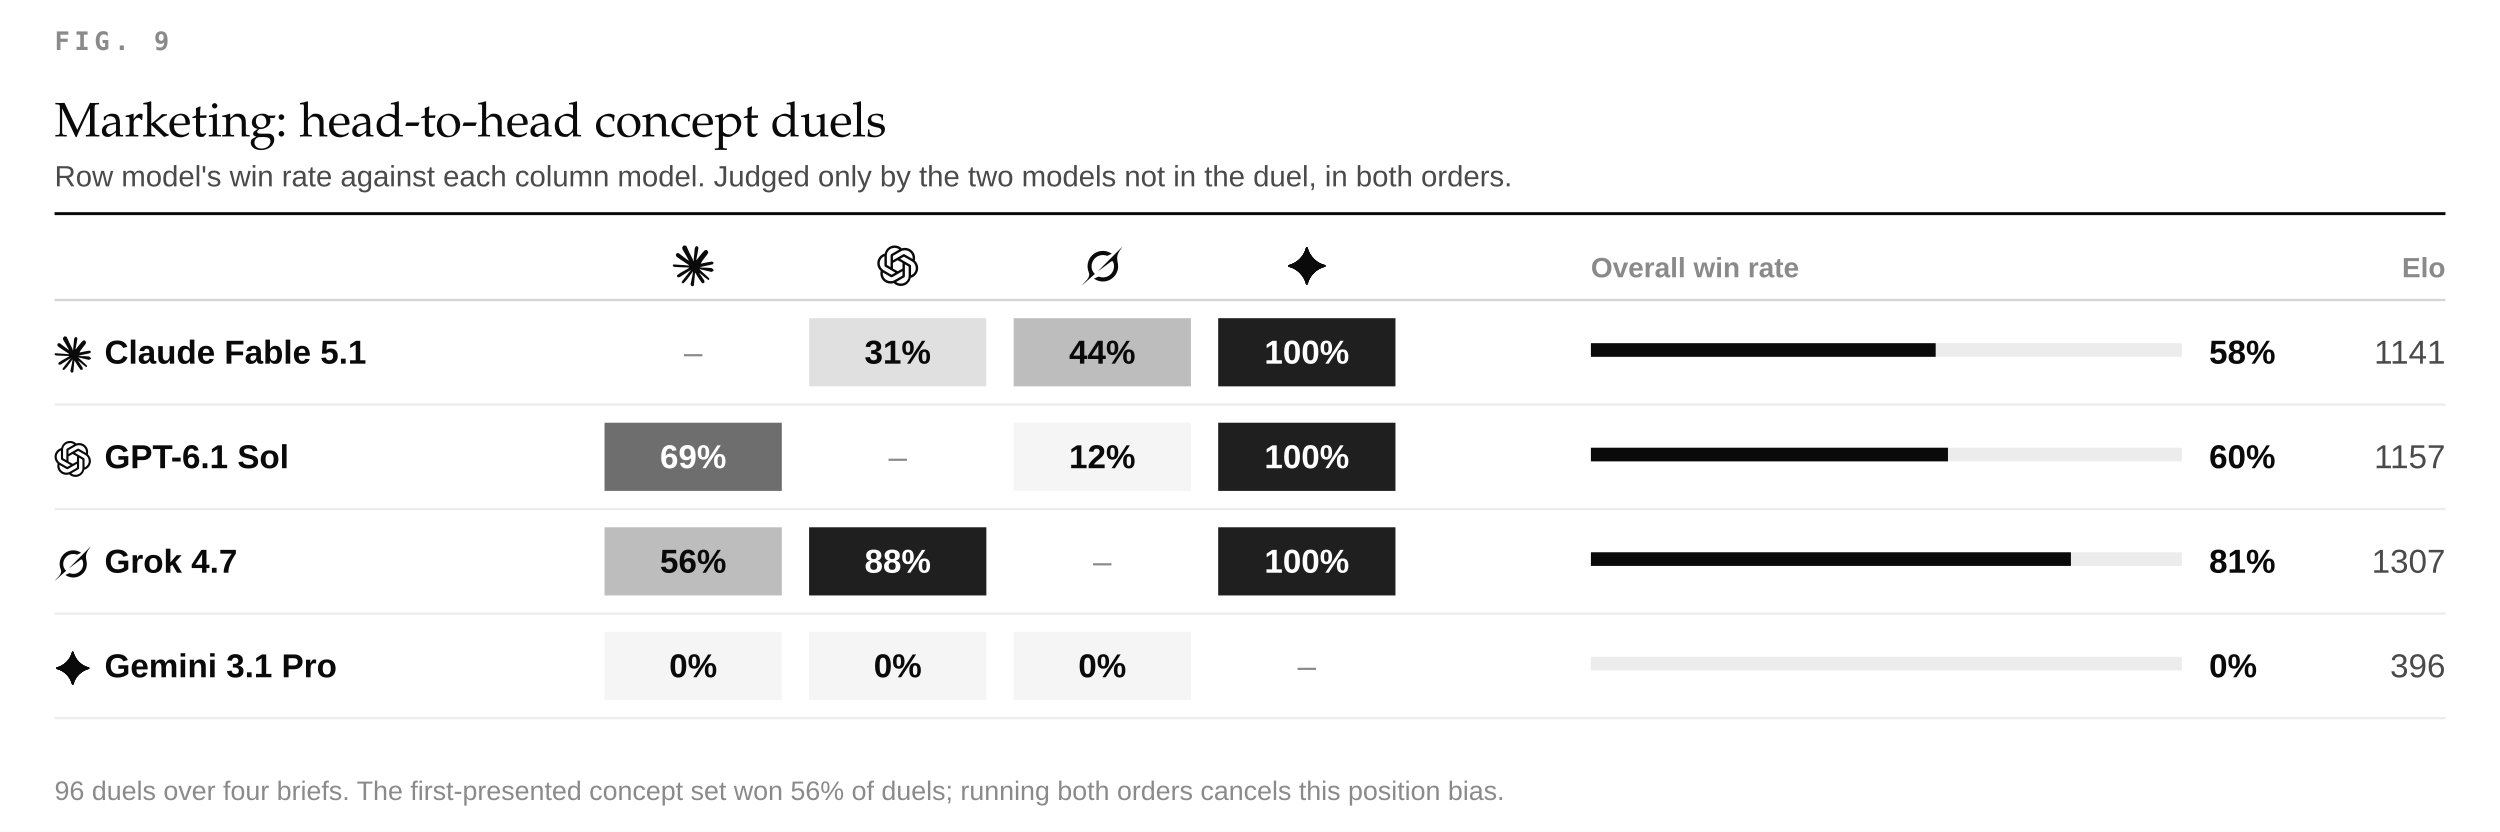
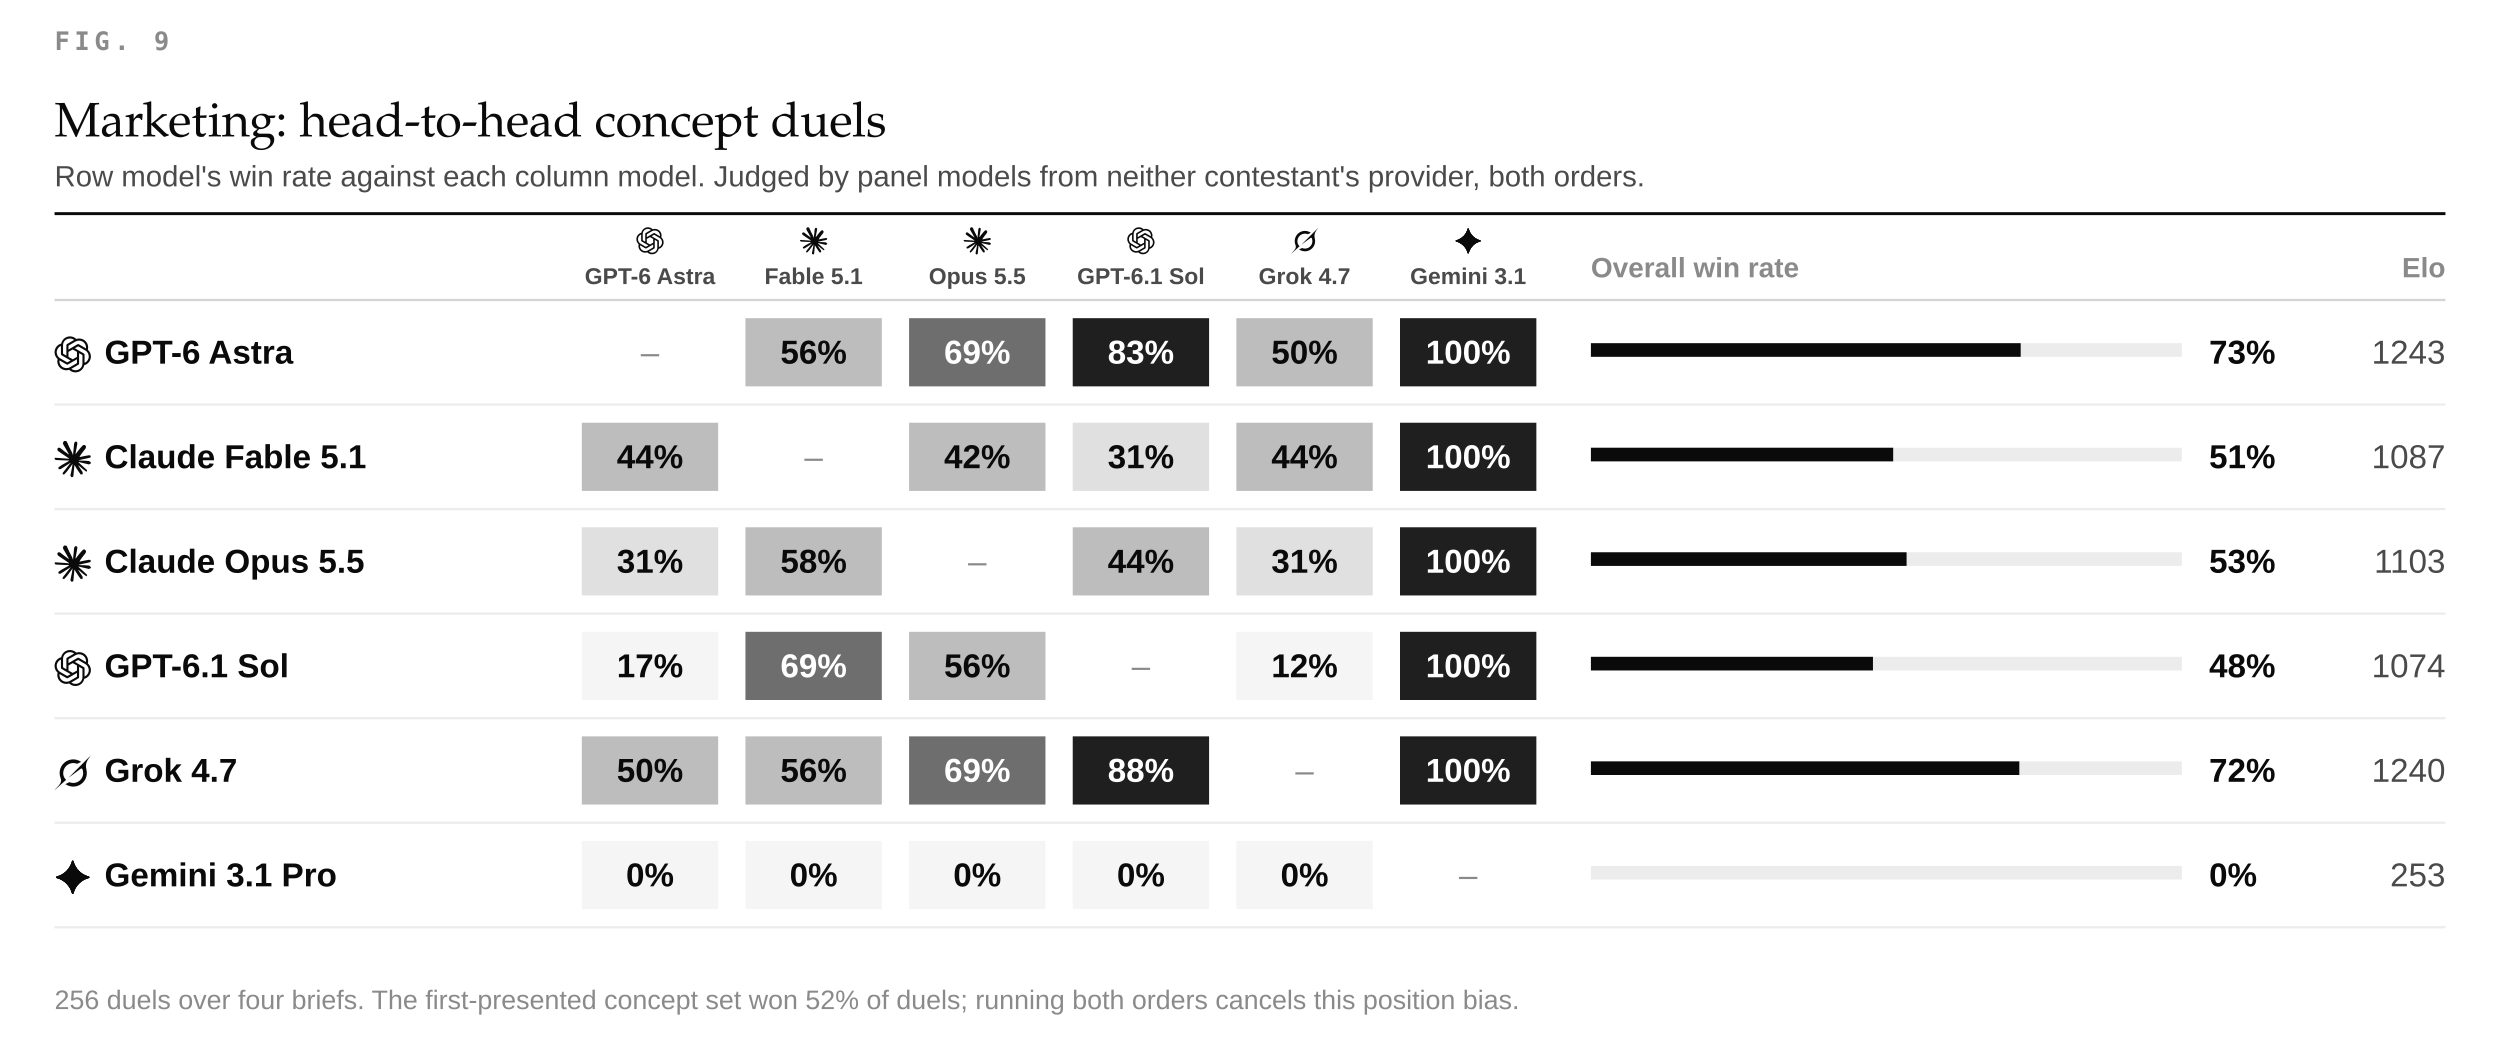
- <svg xmlns="http://www.w3.org/2000/svg" xmlns:xlink="http://www.w3.org/1999/xlink" width="1100" height="366" viewBox="0 0 1100 366" role="img" aria-label="Pitch duels">
+ <svg xmlns="http://www.w3.org/2000/svg" xmlns:xlink="http://www.w3.org/1999/xlink" width="1100" height="458" viewBox="0 0 1100 458" role="img" aria-label="Pitch duels">
  <defs>
    <symbol id="logo-claude" viewBox="0 0 24 24">
      <g fill="#0a0a0a" fill-rule="evenodd">
        <path d="M4.709 15.955l4.72-2.647.08-.23-.08-.128H9.2l-.79-.048-2.698-.073-2.339-.097-2.266-.122-.571-.121L0 11.784l.055-.352.48-.321.686.06 1.52.103 2.278.158 1.652.097 2.449.255h.389l.055-.157-.134-.098-.103-.097-2.358-1.596-2.552-1.688-1.336-.972-.724-.491-.364-.462-.158-1.008.656-.722.881.06.225.061.893.686 1.908 1.476 2.491 1.833.365.304.145-.103.019-.073-.164-.274-1.355-2.446-1.446-2.49-.644-1.032-.17-.619a2.97 2.97 0 01-.104-.729L6.283.134 6.696 0l.996.134.42.364.62 1.414 1.002 2.229 1.555 3.03.456.898.243.832.091.255h.158V9.01l.128-1.706.237-2.095.23-2.695.08-.76.376-.91.747-.492.584.28.48.685-.067.444-.286 1.851-.559 2.903-.364 1.942h.212l.243-.242.985-1.306 1.652-2.064.73-.82.85-.904.547-.431h1.033l.76 1.129-.34 1.166-1.064 1.347-.881 1.142-1.264 1.7-.79 1.36.073.11.188-.02 2.856-.606 1.543-.28 1.841-.315.833.388.091.395-.328.807-1.969.486-2.309.462-3.439.813-.042.03.049.061 1.549.146.662.036h1.622l3.02.225.79.522.474.638-.079.485-1.215.62-1.64-.389-3.829-.91-1.312-.329h-.182v.11l1.093 1.068 2.006 1.81 2.509 2.33.127.578-.322.455-.34-.049-2.205-1.657-.851-.747-1.926-1.62h-.128v.17l.444.649 2.345 3.521.122 1.08-.17.353-.608.213-.668-.122-1.374-1.925-1.415-2.167-1.143-1.943-.14.08-.674 7.254-.316.37-.729.28-.607-.461-.322-.747.322-1.476.389-1.924.315-1.53.286-1.9.17-.632-.012-.042-.14.018-1.434 1.967-2.18 2.945-1.726 1.845-.414.164-.717-.37.067-.662.401-.589 2.388-3.036 1.44-1.882.93-1.086-.006-.158h-.055L4.132 18.56l-1.13.146-.487-.456.061-.746.231-.243 1.908-1.312-.006.006z" fill-rule="nonzero" />
      </g>
    </symbol>
    <symbol id="logo-gpt" viewBox="0 0 24 24">
      <g fill="#0a0a0a" fill-rule="evenodd">
        <path d="M9.205 8.658v-2.26c0-.19.072-.333.238-.428l4.543-2.616c.619-.357 1.356-.523 2.117-.523 2.854 0 4.662 2.212 4.662 4.566 0 .167 0 .357-.024.547l-4.71-2.759a.797.797 0 00-.856 0l-5.97 3.473zm10.609 8.8V12.06c0-.333-.143-.57-.429-.737l-5.97-3.473 1.95-1.118a.433.433 0 01.476 0l4.543 2.617c1.309.76 2.189 2.378 2.189 3.948 0 1.808-1.07 3.473-2.76 4.163zM7.802 12.703l-1.95-1.142c-.167-.095-.239-.238-.239-.428V5.899c0-2.545 1.95-4.472 4.591-4.472 1 0 1.927.333 2.712.928L8.23 5.067c-.285.166-.428.404-.428.737v6.898zM12 15.128l-2.795-1.57v-3.33L12 8.658l2.795 1.57v3.33L12 15.128zm1.796 7.23c-1 0-1.927-.332-2.712-.927l4.686-2.712c.285-.166.428-.404.428-.737v-6.898l1.974 1.142c.167.095.238.238.238.428v5.233c0 2.545-1.974 4.472-4.614 4.472zm-5.637-5.303l-4.544-2.617c-1.308-.761-2.188-2.378-2.188-3.948A4.482 4.482 0 014.21 6.327v5.423c0 .333.143.571.428.738l5.947 3.449-1.95 1.118a.432.432 0 01-.476 0zm-.262 3.9c-2.688 0-4.662-2.021-4.662-4.519 0-.19.024-.38.047-.57l4.686 2.71c.286.167.571.167.856 0l5.97-3.448v2.26c0 .19-.07.333-.237.428l-4.543 2.616c-.619.357-1.356.523-2.117.523zm5.899 2.83a5.947 5.947 0 005.827-4.756C22.287 18.339 24 15.84 24 13.296c0-1.665-.713-3.282-1.998-4.448.119-.5.19-.999.19-1.498 0-3.401-2.759-5.947-5.946-5.947-.642 0-1.26.095-1.88.31A5.962 5.962 0 0010.205 0a5.947 5.947 0 00-5.827 4.757C1.713 5.447 0 7.945 0 10.49c0 1.666.713 3.283 1.998 4.448-.119.5-.19 1-.19 1.499 0 3.401 2.759 5.946 5.946 5.946.642 0 1.26-.095 1.88-.309a5.96 5.96 0 004.162 1.713z" />
      </g>
    </symbol>
    <symbol id="logo-gemini" viewBox="0 0 24 24">
      <g fill="#0a0a0a" fill-rule="evenodd">
        <path d="M20.616 10.835a14.147 14.147 0 01-4.45-3.001 14.111 14.111 0 01-3.678-6.452.503.503 0 00-.975 0 14.134 14.134 0 01-3.679 6.452 14.155 14.155 0 01-4.45 3.001c-.65.28-1.318.505-2.002.678a.502.502 0 000 .975c.684.172 1.35.397 2.002.677a14.147 14.147 0 014.45 3.001 14.112 14.112 0 013.679 6.453.502.502 0 00.975 0c.172-.685.397-1.351.677-2.003a14.145 14.145 0 013.001-4.45 14.113 14.113 0 016.453-3.678.503.503 0 000-.975 13.245 13.245 0 01-2.003-.678z" />
        <path d="M20.616 10.835a14.147 14.147 0 01-4.45-3.001 14.111 14.111 0 01-3.678-6.452.503.503 0 00-.975 0 14.134 14.134 0 01-3.679 6.452 14.155 14.155 0 01-4.45 3.001c-.65.28-1.318.505-2.002.678a.502.502 0 000 .975c.684.172 1.35.397 2.002.677a14.147 14.147 0 014.45 3.001 14.112 14.112 0 013.679 6.453.502.502 0 00.975 0c.172-.685.397-1.351.677-2.003a14.145 14.145 0 013.001-4.45 14.113 14.113 0 016.453-3.678.503.503 0 000-.975 13.245 13.245 0 01-2.003-.678z" />
        <path d="M20.616 10.835a14.147 14.147 0 01-4.45-3.001 14.111 14.111 0 01-3.678-6.452.503.503 0 00-.975 0 14.134 14.134 0 01-3.679 6.452 14.155 14.155 0 01-4.45 3.001c-.65.28-1.318.505-2.002.678a.502.502 0 000 .975c.684.172 1.35.397 2.002.677a14.147 14.147 0 014.45 3.001 14.112 14.112 0 013.679 6.453.502.502 0 00.975 0c.172-.685.397-1.351.677-2.003a14.145 14.145 0 013.001-4.45 14.113 14.113 0 016.453-3.678.503.503 0 000-.975 13.245 13.245 0 01-2.003-.678z" />
        <path d="M20.616 10.835a14.147 14.147 0 01-4.45-3.001 14.111 14.111 0 01-3.678-6.452.503.503 0 00-.975 0 14.134 14.134 0 01-3.679 6.452 14.155 14.155 0 01-4.45 3.001c-.65.28-1.318.505-2.002.678a.502.502 0 000 .975c.684.172 1.35.397 2.002.677a14.147 14.147 0 014.45 3.001 14.112 14.112 0 013.679 6.453.502.502 0 00.975 0c.172-.685.397-1.351.677-2.003a14.145 14.145 0 013.001-4.45 14.113 14.113 0 016.453-3.678.503.503 0 000-.975 13.245 13.245 0 01-2.003-.678z" />
      </g>
    </symbol>
    <symbol id="logo-grok" viewBox="0 0 24 24">
      <g fill="#0a0a0a" fill-rule="evenodd">
        <path d="M9.27 15.29l7.978-5.897c.391-.29.95-.177 1.137.272.98 2.369.542 5.215-1.41 7.169-1.951 1.954-4.667 2.382-7.149 1.406l-2.711 1.257c3.889 2.661 8.611 2.003 11.562-.953 2.341-2.344 3.066-5.539 2.388-8.42l.006.007c-.983-4.232.242-5.924 2.75-9.383.06-.082.12-.164.179-.248l-3.301 3.305v-.01L9.267 15.292M7.623 16.723c-2.792-2.67-2.31-6.801.071-9.184 1.761-1.763 4.647-2.483 7.166-1.425l2.705-1.25a7.808 7.808 0 00-1.829-1A8.975 8.975 0 005.984 5.83c-2.533 2.536-3.33 6.436-1.962 9.764 1.022 2.487-.653 4.246-2.34 6.022-.599.63-1.199 1.259-1.682 1.925l7.62-6.815" />
      </g>
    </symbol>
+     <symbol id="logo-opus" viewBox="0 0 24 24">
+       <g fill="#0a0a0a" fill-rule="evenodd">
+         <path d="M4.709 15.955l4.72-2.647.08-.23-.08-.128H9.2l-.79-.048-2.698-.073-2.339-.097-2.266-.122-.571-.121L0 11.784l.055-.352.48-.321.686.06 1.52.103 2.278.158 1.652.097 2.449.255h.389l.055-.157-.134-.098-.103-.097-2.358-1.596-2.552-1.688-1.336-.972-.724-.491-.364-.462-.158-1.008.656-.722.881.06.225.061.893.686 1.908 1.476 2.491 1.833.365.304.145-.103.019-.073-.164-.274-1.355-2.446-1.446-2.49-.644-1.032-.17-.619a2.97 2.97 0 01-.104-.729L6.283.134 6.696 0l.996.134.42.364.62 1.414 1.002 2.229 1.555 3.03.456.898.243.832.091.255h.158V9.01l.128-1.706.237-2.095.23-2.695.08-.76.376-.91.747-.492.584.28.48.685-.067.444-.286 1.851-.559 2.903-.364 1.942h.212l.243-.242.985-1.306 1.652-2.064.73-.82.85-.904.547-.431h1.033l.76 1.129-.34 1.166-1.064 1.347-.881 1.142-1.264 1.7-.79 1.36.073.11.188-.02 2.856-.606 1.543-.28 1.841-.315.833.388.091.395-.328.807-1.969.486-2.309.462-3.439.813-.042.03.049.061 1.549.146.662.036h1.622l3.02.225.79.522.474.638-.079.485-1.215.62-1.64-.389-3.829-.91-1.312-.329h-.182v.11l1.093 1.068 2.006 1.81 2.509 2.33.127.578-.322.455-.34-.049-2.205-1.657-.851-.747-1.926-1.62h-.128v.17l.444.649 2.345 3.521.122 1.08-.17.353-.608.213-.668-.122-1.374-1.925-1.415-2.167-1.143-1.943-.14.08-.674 7.254-.316.37-.729.28-.607-.461-.322-.747.322-1.476.389-1.924.315-1.53.286-1.9.17-.632-.012-.042-.14.018-1.434 1.967-2.18 2.945-1.726 1.845-.414.164-.717-.37.067-.662.401-.589 2.388-3.036 1.44-1.882.93-1.086-.006-.158h-.055L4.132 18.56l-1.13.146-.487-.456.061-.746.231-.243 1.908-1.312-.006.006z" fill-rule="nonzero" />
+       </g>
+     </symbol>
+     <symbol id="logo-astra" viewBox="0 0 24 24">
+       <g fill="#0a0a0a" fill-rule="evenodd">
+         <path d="M9.205 8.658v-2.26c0-.19.072-.333.238-.428l4.543-2.616c.619-.357 1.356-.523 2.117-.523 2.854 0 4.662 2.212 4.662 4.566 0 .167 0 .357-.024.547l-4.71-2.759a.797.797 0 00-.856 0l-5.97 3.473zm10.609 8.8V12.06c0-.333-.143-.57-.429-.737l-5.97-3.473 1.95-1.118a.433.433 0 01.476 0l4.543 2.617c1.309.76 2.189 2.378 2.189 3.948 0 1.808-1.07 3.473-2.76 4.163zM7.802 12.703l-1.95-1.142c-.167-.095-.239-.238-.239-.428V5.899c0-2.545 1.95-4.472 4.591-4.472 1 0 1.927.333 2.712.928L8.23 5.067c-.285.166-.428.404-.428.737v6.898zM12 15.128l-2.795-1.57v-3.33L12 8.658l2.795 1.57v3.33L12 15.128zm1.796 7.23c-1 0-1.927-.332-2.712-.927l4.686-2.712c.285-.166.428-.404.428-.737v-6.898l1.974 1.142c.167.095.238.238.238.428v5.233c0 2.545-1.974 4.472-4.614 4.472zm-5.637-5.303l-4.544-2.617c-1.308-.761-2.188-2.378-2.188-3.948A4.482 4.482 0 014.21 6.327v5.423c0 .333.143.571.428.738l5.947 3.449-1.95 1.118a.432.432 0 01-.476 0zm-.262 3.9c-2.688 0-4.662-2.021-4.662-4.519 0-.19.024-.38.047-.57l4.686 2.71c.286.167.571.167.856 0l5.97-3.448v2.26c0 .19-.07.333-.237.428l-4.543 2.616c-.619.357-1.356.523-2.117.523zm5.899 2.83a5.947 5.947 0 005.827-4.756C22.287 18.339 24 15.84 24 13.296c0-1.665-.713-3.282-1.998-4.448.119-.5.19-.999.19-1.498 0-3.401-2.759-5.947-5.946-5.947-.642 0-1.26.095-1.88.31A5.962 5.962 0 0010.205 0a5.947 5.947 0 00-5.827 4.757C1.713 5.447 0 7.945 0 10.49c0 1.666.713 3.283 1.998 4.448-.119.5-.19 1-.19 1.499 0 3.401 2.759 5.946 5.946 5.946.642 0 1.26-.095 1.88-.309a5.96 5.96 0 004.162 1.713z" />
+       </g>
+     </symbol>
  </defs>
-   <rect width="1100" height="366" fill="#ffffff" />
+   <rect width="1100" height="458" fill="#ffffff" />
  <text x="24.0" y="22.0" font-family="ui-monospace,SFMono-Regular,Menlo,Consolas,monospace" font-size="11.2" font-weight="600" fill="#8a8a8a" text-anchor="start" letter-spacing="2">FIG. 9</text>
  <g transform="translate(0,26)">
    <text x="24.0" y="34.0" font-family="'Source Serif 4','Source Serif Pro',Charter,'Iowan Old Style','Palatino Linotype',Georgia,serif" font-size="21.3" font-weight="500" fill="#0a0a0a" text-anchor="start">Marketing: head-to-head concept duels</text>
-     <text x="24.0" y="56.0" font-family="'Segoe UI',Aptos,-apple-system,BlinkMacSystemFont,'Helvetica Neue',Arial,sans-serif" font-size="12.9" font-weight="400" fill="#4a4a4a" text-anchor="start">Row model's win rate against each column model. Judged only by the two models not in the duel, in both orders.</text>
+     <text x="24.0" y="56.0" font-family="'Segoe UI',Aptos,-apple-system,BlinkMacSystemFont,'Helvetica Neue',Arial,sans-serif" font-size="12.9" font-weight="400" fill="#4a4a4a" text-anchor="start">Row model's win rate against each column model. Judged by panel models from neither contestant's provider, both orders.</text>
    <line x1="24.0" x2="1076.0" y1="68.0" y2="68.0" stroke="#0a0a0a" stroke-width="1.3" />
-     <use href="#logo-claude" xlink:href="#logo-claude" x="296.0" y="82.0" width="18" height="18" />
-     <use href="#logo-gpt" xlink:href="#logo-gpt" x="386.0" y="82.0" width="18" height="18" />
-     <use href="#logo-grok" xlink:href="#logo-grok" x="476.0" y="82.0" width="18" height="18" />
-     <use href="#logo-gemini" xlink:href="#logo-gemini" x="566.0" y="82.0" width="18" height="18" />
+     <use href="#logo-astra" xlink:href="#logo-astra" x="280.0" y="74.0" width="12" height="12" />
+     <text x="286.0" y="99.0" font-family="'Segoe UI',Aptos,-apple-system,BlinkMacSystemFont,'Helvetica Neue',Arial,sans-serif" font-size="10.1" font-weight="600" fill="#4a4a4a" text-anchor="middle">GPT-6 Astra</text>
+     <use href="#logo-claude" xlink:href="#logo-claude" x="352.0" y="74.0" width="12" height="12" />
+     <text x="358.0" y="99.0" font-family="'Segoe UI',Aptos,-apple-system,BlinkMacSystemFont,'Helvetica Neue',Arial,sans-serif" font-size="10.1" font-weight="600" fill="#4a4a4a" text-anchor="middle">Fable 5.1</text>
+     <use href="#logo-opus" xlink:href="#logo-opus" x="424.0" y="74.0" width="12" height="12" />
+     <text x="430.0" y="99.0" font-family="'Segoe UI',Aptos,-apple-system,BlinkMacSystemFont,'Helvetica Neue',Arial,sans-serif" font-size="10.1" font-weight="600" fill="#4a4a4a" text-anchor="middle">Opus 5.5</text>
+     <use href="#logo-gpt" xlink:href="#logo-gpt" x="496.0" y="74.0" width="12" height="12" />
+     <text x="502.0" y="99.0" font-family="'Segoe UI',Aptos,-apple-system,BlinkMacSystemFont,'Helvetica Neue',Arial,sans-serif" font-size="10.1" font-weight="600" fill="#4a4a4a" text-anchor="middle">GPT-6.1 Sol</text>
+     <use href="#logo-grok" xlink:href="#logo-grok" x="568.0" y="74.0" width="12" height="12" />
+     <text x="574.0" y="99.0" font-family="'Segoe UI',Aptos,-apple-system,BlinkMacSystemFont,'Helvetica Neue',Arial,sans-serif" font-size="10.1" font-weight="600" fill="#4a4a4a" text-anchor="middle">Grok 4.7</text>
+     <use href="#logo-gemini" xlink:href="#logo-gemini" x="640.0" y="74.0" width="12" height="12" />
+     <text x="646.0" y="99.0" font-family="'Segoe UI',Aptos,-apple-system,BlinkMacSystemFont,'Helvetica Neue',Arial,sans-serif" font-size="10.1" font-weight="600" fill="#4a4a4a" text-anchor="middle">Gemini 3.1</text>
    <text x="700.0" y="96.0" font-family="'Segoe UI',Aptos,-apple-system,BlinkMacSystemFont,'Helvetica Neue',Arial,sans-serif" font-size="12.3" font-weight="600" fill="#8a8a8a" text-anchor="start">Overall win rate</text>
    <text x="1076.0" y="96.0" font-family="'Segoe UI',Aptos,-apple-system,BlinkMacSystemFont,'Helvetica Neue',Arial,sans-serif" font-size="12.3" font-weight="600" fill="#8a8a8a" text-anchor="end">Elo</text>
    <line x1="24.0" x2="1076.0" y1="106.0" y2="106.0" stroke="#d4d4d4" stroke-width="1" />
-     <use href="#logo-claude" xlink:href="#logo-claude" x="24.0" y="122.0" width="16" height="16" />
-     <text x="46.0" y="134.0" font-family="'Segoe UI',Aptos,-apple-system,BlinkMacSystemFont,'Helvetica Neue',Arial,sans-serif" font-size="14.6" font-weight="600" fill="#0a0a0a" text-anchor="start">Claude Fable 5.1</text>
-     <text x="305.0" y="134.0" font-family="'Segoe UI',Aptos,-apple-system,BlinkMacSystemFont,'Helvetica Neue',Arial,sans-serif" font-size="14.6" font-weight="400" fill="#8a8a8a" text-anchor="middle">–</text>
-     <rect x="356" y="114" width="78" height="30" fill="#e0e0e0" />
-     <text x="395.0" y="134.0" font-family="'Segoe UI',Aptos,-apple-system,BlinkMacSystemFont,'Helvetica Neue',Arial,sans-serif" font-size="14.6" font-weight="600" fill="#0a0a0a" text-anchor="middle">31%</text>
-     <rect x="446" y="114" width="78" height="30" fill="#bdbdbd" />
-     <text x="485.0" y="134.0" font-family="'Segoe UI',Aptos,-apple-system,BlinkMacSystemFont,'Helvetica Neue',Arial,sans-serif" font-size="14.6" font-weight="600" fill="#0a0a0a" text-anchor="middle">44%</text>
-     <rect x="536" y="114" width="78" height="30" fill="#1f1f1f" />
-     <text x="575.0" y="134.0" font-family="'Segoe UI',Aptos,-apple-system,BlinkMacSystemFont,'Helvetica Neue',Arial,sans-serif" font-size="14.6" font-weight="600" fill="#ffffff" text-anchor="middle">100%</text>
+     <use href="#logo-astra" xlink:href="#logo-astra" x="24.0" y="122.0" width="16" height="16" />
+     <text x="46.0" y="134.0" font-family="'Segoe UI',Aptos,-apple-system,BlinkMacSystemFont,'Helvetica Neue',Arial,sans-serif" font-size="14.6" font-weight="600" fill="#0a0a0a" text-anchor="start">GPT-6 Astra</text>
+     <text x="286.0" y="134.0" font-family="'Segoe UI',Aptos,-apple-system,BlinkMacSystemFont,'Helvetica Neue',Arial,sans-serif" font-size="14.6" font-weight="400" fill="#8a8a8a" text-anchor="middle">–</text>
+     <rect x="328" y="114" width="60" height="30" fill="#bdbdbd" />
+     <text x="358.0" y="134.0" font-family="'Segoe UI',Aptos,-apple-system,BlinkMacSystemFont,'Helvetica Neue',Arial,sans-serif" font-size="14.6" font-weight="600" fill="#0a0a0a" text-anchor="middle">56%</text>
+     <rect x="400" y="114" width="60" height="30" fill="#6e6e6e" />
+     <text x="430.0" y="134.0" font-family="'Segoe UI',Aptos,-apple-system,BlinkMacSystemFont,'Helvetica Neue',Arial,sans-serif" font-size="14.6" font-weight="600" fill="#ffffff" text-anchor="middle">69%</text>
+     <rect x="472" y="114" width="60" height="30" fill="#1f1f1f" />
+     <text x="502.0" y="134.0" font-family="'Segoe UI',Aptos,-apple-system,BlinkMacSystemFont,'Helvetica Neue',Arial,sans-serif" font-size="14.6" font-weight="600" fill="#ffffff" text-anchor="middle">83%</text>
+     <rect x="544" y="114" width="60" height="30" fill="#bdbdbd" />
+     <text x="574.0" y="134.0" font-family="'Segoe UI',Aptos,-apple-system,BlinkMacSystemFont,'Helvetica Neue',Arial,sans-serif" font-size="14.6" font-weight="600" fill="#0a0a0a" text-anchor="middle">50%</text>
+     <rect x="616" y="114" width="60" height="30" fill="#1f1f1f" />
+     <text x="646.0" y="134.0" font-family="'Segoe UI',Aptos,-apple-system,BlinkMacSystemFont,'Helvetica Neue',Arial,sans-serif" font-size="14.6" font-weight="600" fill="#ffffff" text-anchor="middle">100%</text>
    <rect x="700" y="125" width="260" height="6" fill="#ececec" />
-     <rect x="700" y="125" width="151.7" height="6" fill="#0a0a0a" />
-     <text x="972.0" y="134.0" font-family="'Segoe UI',Aptos,-apple-system,BlinkMacSystemFont,'Helvetica Neue',Arial,sans-serif" font-size="14.6" font-weight="600" fill="#0a0a0a" text-anchor="start">58%</text>
-     <text x="1076.0" y="134.0" font-family="'Segoe UI',Aptos,-apple-system,BlinkMacSystemFont,'Helvetica Neue',Arial,sans-serif" font-size="14.6" font-weight="400" fill="#4a4a4a" text-anchor="end">1141</text>
+     <rect x="700" y="125" width="189.1" height="6" fill="#0a0a0a" />
+     <text x="972.0" y="134.0" font-family="'Segoe UI',Aptos,-apple-system,BlinkMacSystemFont,'Helvetica Neue',Arial,sans-serif" font-size="14.6" font-weight="600" fill="#0a0a0a" text-anchor="start">73%</text>
+     <text x="1076.0" y="134.0" font-family="'Segoe UI',Aptos,-apple-system,BlinkMacSystemFont,'Helvetica Neue',Arial,sans-serif" font-size="14.6" font-weight="400" fill="#4a4a4a" text-anchor="end">1243</text>
    <line x1="24.0" x2="1076.0" y1="152.0" y2="152.0" stroke="#ececec" stroke-width="1" />
-     <use href="#logo-gpt" xlink:href="#logo-gpt" x="24.0" y="168.0" width="16" height="16" />
-     <text x="46.0" y="180.0" font-family="'Segoe UI',Aptos,-apple-system,BlinkMacSystemFont,'Helvetica Neue',Arial,sans-serif" font-size="14.6" font-weight="600" fill="#0a0a0a" text-anchor="start">GPT-6.1 Sol</text>
-     <rect x="266" y="160" width="78" height="30" fill="#6e6e6e" />
-     <text x="305.0" y="180.0" font-family="'Segoe UI',Aptos,-apple-system,BlinkMacSystemFont,'Helvetica Neue',Arial,sans-serif" font-size="14.6" font-weight="600" fill="#ffffff" text-anchor="middle">69%</text>
-     <text x="395.0" y="180.0" font-family="'Segoe UI',Aptos,-apple-system,BlinkMacSystemFont,'Helvetica Neue',Arial,sans-serif" font-size="14.6" font-weight="400" fill="#8a8a8a" text-anchor="middle">–</text>
-     <rect x="446" y="160" width="78" height="30" fill="#f5f5f5" />
-     <text x="485.0" y="180.0" font-family="'Segoe UI',Aptos,-apple-system,BlinkMacSystemFont,'Helvetica Neue',Arial,sans-serif" font-size="14.6" font-weight="600" fill="#0a0a0a" text-anchor="middle">12%</text>
-     <rect x="536" y="160" width="78" height="30" fill="#1f1f1f" />
-     <text x="575.0" y="180.0" font-family="'Segoe UI',Aptos,-apple-system,BlinkMacSystemFont,'Helvetica Neue',Arial,sans-serif" font-size="14.6" font-weight="600" fill="#ffffff" text-anchor="middle">100%</text>
+     <use href="#logo-claude" xlink:href="#logo-claude" x="24.0" y="168.0" width="16" height="16" />
+     <text x="46.0" y="180.0" font-family="'Segoe UI',Aptos,-apple-system,BlinkMacSystemFont,'Helvetica Neue',Arial,sans-serif" font-size="14.6" font-weight="600" fill="#0a0a0a" text-anchor="start">Claude Fable 5.1</text>
+     <rect x="256" y="160" width="60" height="30" fill="#bdbdbd" />
+     <text x="286.0" y="180.0" font-family="'Segoe UI',Aptos,-apple-system,BlinkMacSystemFont,'Helvetica Neue',Arial,sans-serif" font-size="14.6" font-weight="600" fill="#0a0a0a" text-anchor="middle">44%</text>
+     <text x="358.0" y="180.0" font-family="'Segoe UI',Aptos,-apple-system,BlinkMacSystemFont,'Helvetica Neue',Arial,sans-serif" font-size="14.6" font-weight="400" fill="#8a8a8a" text-anchor="middle">–</text>
+     <rect x="400" y="160" width="60" height="30" fill="#bdbdbd" />
+     <text x="430.0" y="180.0" font-family="'Segoe UI',Aptos,-apple-system,BlinkMacSystemFont,'Helvetica Neue',Arial,sans-serif" font-size="14.6" font-weight="600" fill="#0a0a0a" text-anchor="middle">42%</text>
+     <rect x="472" y="160" width="60" height="30" fill="#e0e0e0" />
+     <text x="502.0" y="180.0" font-family="'Segoe UI',Aptos,-apple-system,BlinkMacSystemFont,'Helvetica Neue',Arial,sans-serif" font-size="14.6" font-weight="600" fill="#0a0a0a" text-anchor="middle">31%</text>
+     <rect x="544" y="160" width="60" height="30" fill="#bdbdbd" />
+     <text x="574.0" y="180.0" font-family="'Segoe UI',Aptos,-apple-system,BlinkMacSystemFont,'Helvetica Neue',Arial,sans-serif" font-size="14.6" font-weight="600" fill="#0a0a0a" text-anchor="middle">44%</text>
+     <rect x="616" y="160" width="60" height="30" fill="#1f1f1f" />
+     <text x="646.0" y="180.0" font-family="'Segoe UI',Aptos,-apple-system,BlinkMacSystemFont,'Helvetica Neue',Arial,sans-serif" font-size="14.6" font-weight="600" fill="#ffffff" text-anchor="middle">100%</text>
    <rect x="700" y="171" width="260" height="6" fill="#ececec" />
-     <rect x="700" y="171" width="157.1" height="6" fill="#0a0a0a" />
-     <text x="972.0" y="180.0" font-family="'Segoe UI',Aptos,-apple-system,BlinkMacSystemFont,'Helvetica Neue',Arial,sans-serif" font-size="14.6" font-weight="600" fill="#0a0a0a" text-anchor="start">60%</text>
-     <text x="1076.0" y="180.0" font-family="'Segoe UI',Aptos,-apple-system,BlinkMacSystemFont,'Helvetica Neue',Arial,sans-serif" font-size="14.6" font-weight="400" fill="#4a4a4a" text-anchor="end">1157</text>
+     <rect x="700" y="171" width="133.0" height="6" fill="#0a0a0a" />
+     <text x="972.0" y="180.0" font-family="'Segoe UI',Aptos,-apple-system,BlinkMacSystemFont,'Helvetica Neue',Arial,sans-serif" font-size="14.6" font-weight="600" fill="#0a0a0a" text-anchor="start">51%</text>
+     <text x="1076.0" y="180.0" font-family="'Segoe UI',Aptos,-apple-system,BlinkMacSystemFont,'Helvetica Neue',Arial,sans-serif" font-size="14.6" font-weight="400" fill="#4a4a4a" text-anchor="end">1087</text>
    <line x1="24.0" x2="1076.0" y1="198.0" y2="198.0" stroke="#ececec" stroke-width="1" />
-     <use href="#logo-grok" xlink:href="#logo-grok" x="24.0" y="214.0" width="16" height="16" />
-     <text x="46.0" y="226.0" font-family="'Segoe UI',Aptos,-apple-system,BlinkMacSystemFont,'Helvetica Neue',Arial,sans-serif" font-size="14.6" font-weight="600" fill="#0a0a0a" text-anchor="start">Grok 4.7</text>
-     <rect x="266" y="206" width="78" height="30" fill="#bdbdbd" />
-     <text x="305.0" y="226.0" font-family="'Segoe UI',Aptos,-apple-system,BlinkMacSystemFont,'Helvetica Neue',Arial,sans-serif" font-size="14.6" font-weight="600" fill="#0a0a0a" text-anchor="middle">56%</text>
-     <rect x="356" y="206" width="78" height="30" fill="#1f1f1f" />
-     <text x="395.0" y="226.0" font-family="'Segoe UI',Aptos,-apple-system,BlinkMacSystemFont,'Helvetica Neue',Arial,sans-serif" font-size="14.6" font-weight="600" fill="#ffffff" text-anchor="middle">88%</text>
-     <text x="485.0" y="226.0" font-family="'Segoe UI',Aptos,-apple-system,BlinkMacSystemFont,'Helvetica Neue',Arial,sans-serif" font-size="14.6" font-weight="400" fill="#8a8a8a" text-anchor="middle">–</text>
-     <rect x="536" y="206" width="78" height="30" fill="#1f1f1f" />
-     <text x="575.0" y="226.0" font-family="'Segoe UI',Aptos,-apple-system,BlinkMacSystemFont,'Helvetica Neue',Arial,sans-serif" font-size="14.6" font-weight="600" fill="#ffffff" text-anchor="middle">100%</text>
+     <use href="#logo-opus" xlink:href="#logo-opus" x="24.0" y="214.0" width="16" height="16" />
+     <text x="46.0" y="226.0" font-family="'Segoe UI',Aptos,-apple-system,BlinkMacSystemFont,'Helvetica Neue',Arial,sans-serif" font-size="14.6" font-weight="600" fill="#0a0a0a" text-anchor="start">Claude Opus 5.5</text>
+     <rect x="256" y="206" width="60" height="30" fill="#e0e0e0" />
+     <text x="286.0" y="226.0" font-family="'Segoe UI',Aptos,-apple-system,BlinkMacSystemFont,'Helvetica Neue',Arial,sans-serif" font-size="14.6" font-weight="600" fill="#0a0a0a" text-anchor="middle">31%</text>
+     <rect x="328" y="206" width="60" height="30" fill="#bdbdbd" />
+     <text x="358.0" y="226.0" font-family="'Segoe UI',Aptos,-apple-system,BlinkMacSystemFont,'Helvetica Neue',Arial,sans-serif" font-size="14.6" font-weight="600" fill="#0a0a0a" text-anchor="middle">58%</text>
+     <text x="430.0" y="226.0" font-family="'Segoe UI',Aptos,-apple-system,BlinkMacSystemFont,'Helvetica Neue',Arial,sans-serif" font-size="14.6" font-weight="400" fill="#8a8a8a" text-anchor="middle">–</text>
+     <rect x="472" y="206" width="60" height="30" fill="#bdbdbd" />
+     <text x="502.0" y="226.0" font-family="'Segoe UI',Aptos,-apple-system,BlinkMacSystemFont,'Helvetica Neue',Arial,sans-serif" font-size="14.6" font-weight="600" fill="#0a0a0a" text-anchor="middle">44%</text>
+     <rect x="544" y="206" width="60" height="30" fill="#e0e0e0" />
+     <text x="574.0" y="226.0" font-family="'Segoe UI',Aptos,-apple-system,BlinkMacSystemFont,'Helvetica Neue',Arial,sans-serif" font-size="14.6" font-weight="600" fill="#0a0a0a" text-anchor="middle">31%</text>
+     <rect x="616" y="206" width="60" height="30" fill="#1f1f1f" />
+     <text x="646.0" y="226.0" font-family="'Segoe UI',Aptos,-apple-system,BlinkMacSystemFont,'Helvetica Neue',Arial,sans-serif" font-size="14.6" font-weight="600" fill="#ffffff" text-anchor="middle">100%</text>
    <rect x="700" y="217" width="260" height="6" fill="#ececec" />
-     <rect x="700" y="217" width="211.2" height="6" fill="#0a0a0a" />
-     <text x="972.0" y="226.0" font-family="'Segoe UI',Aptos,-apple-system,BlinkMacSystemFont,'Helvetica Neue',Arial,sans-serif" font-size="14.6" font-weight="600" fill="#0a0a0a" text-anchor="start">81%</text>
-     <text x="1076.0" y="226.0" font-family="'Segoe UI',Aptos,-apple-system,BlinkMacSystemFont,'Helvetica Neue',Arial,sans-serif" font-size="14.6" font-weight="400" fill="#4a4a4a" text-anchor="end">1307</text>
+     <rect x="700" y="217" width="138.9" height="6" fill="#0a0a0a" />
+     <text x="972.0" y="226.0" font-family="'Segoe UI',Aptos,-apple-system,BlinkMacSystemFont,'Helvetica Neue',Arial,sans-serif" font-size="14.6" font-weight="600" fill="#0a0a0a" text-anchor="start">53%</text>
+     <text x="1076.0" y="226.0" font-family="'Segoe UI',Aptos,-apple-system,BlinkMacSystemFont,'Helvetica Neue',Arial,sans-serif" font-size="14.6" font-weight="400" fill="#4a4a4a" text-anchor="end">1103</text>
    <line x1="24.0" x2="1076.0" y1="244.0" y2="244.0" stroke="#ececec" stroke-width="1" />
-     <use href="#logo-gemini" xlink:href="#logo-gemini" x="24.0" y="260.0" width="16" height="16" />
-     <text x="46.0" y="272.0" font-family="'Segoe UI',Aptos,-apple-system,BlinkMacSystemFont,'Helvetica Neue',Arial,sans-serif" font-size="14.6" font-weight="600" fill="#0a0a0a" text-anchor="start">Gemini 3.1 Pro</text>
-     <rect x="266" y="252" width="78" height="30" fill="#f5f5f5" />
-     <text x="305.0" y="272.0" font-family="'Segoe UI',Aptos,-apple-system,BlinkMacSystemFont,'Helvetica Neue',Arial,sans-serif" font-size="14.6" font-weight="600" fill="#0a0a0a" text-anchor="middle">0%</text>
-     <rect x="356" y="252" width="78" height="30" fill="#f5f5f5" />
-     <text x="395.0" y="272.0" font-family="'Segoe UI',Aptos,-apple-system,BlinkMacSystemFont,'Helvetica Neue',Arial,sans-serif" font-size="14.6" font-weight="600" fill="#0a0a0a" text-anchor="middle">0%</text>
-     <rect x="446" y="252" width="78" height="30" fill="#f5f5f5" />
-     <text x="485.0" y="272.0" font-family="'Segoe UI',Aptos,-apple-system,BlinkMacSystemFont,'Helvetica Neue',Arial,sans-serif" font-size="14.6" font-weight="600" fill="#0a0a0a" text-anchor="middle">0%</text>
-     <text x="575.0" y="272.0" font-family="'Segoe UI',Aptos,-apple-system,BlinkMacSystemFont,'Helvetica Neue',Arial,sans-serif" font-size="14.6" font-weight="400" fill="#8a8a8a" text-anchor="middle">–</text>
+     <use href="#logo-gpt" xlink:href="#logo-gpt" x="24.0" y="260.0" width="16" height="16" />
+     <text x="46.0" y="272.0" font-family="'Segoe UI',Aptos,-apple-system,BlinkMacSystemFont,'Helvetica Neue',Arial,sans-serif" font-size="14.6" font-weight="600" fill="#0a0a0a" text-anchor="start">GPT-6.1 Sol</text>
+     <rect x="256" y="252" width="60" height="30" fill="#f5f5f5" />
+     <text x="286.0" y="272.0" font-family="'Segoe UI',Aptos,-apple-system,BlinkMacSystemFont,'Helvetica Neue',Arial,sans-serif" font-size="14.6" font-weight="600" fill="#0a0a0a" text-anchor="middle">17%</text>
+     <rect x="328" y="252" width="60" height="30" fill="#6e6e6e" />
+     <text x="358.0" y="272.0" font-family="'Segoe UI',Aptos,-apple-system,BlinkMacSystemFont,'Helvetica Neue',Arial,sans-serif" font-size="14.6" font-weight="600" fill="#ffffff" text-anchor="middle">69%</text>
+     <rect x="400" y="252" width="60" height="30" fill="#bdbdbd" />
+     <text x="430.0" y="272.0" font-family="'Segoe UI',Aptos,-apple-system,BlinkMacSystemFont,'Helvetica Neue',Arial,sans-serif" font-size="14.6" font-weight="600" fill="#0a0a0a" text-anchor="middle">56%</text>
+     <text x="502.0" y="272.0" font-family="'Segoe UI',Aptos,-apple-system,BlinkMacSystemFont,'Helvetica Neue',Arial,sans-serif" font-size="14.6" font-weight="400" fill="#8a8a8a" text-anchor="middle">–</text>
+     <rect x="544" y="252" width="60" height="30" fill="#f5f5f5" />
+     <text x="574.0" y="272.0" font-family="'Segoe UI',Aptos,-apple-system,BlinkMacSystemFont,'Helvetica Neue',Arial,sans-serif" font-size="14.6" font-weight="600" fill="#0a0a0a" text-anchor="middle">12%</text>
+     <rect x="616" y="252" width="60" height="30" fill="#1f1f1f" />
+     <text x="646.0" y="272.0" font-family="'Segoe UI',Aptos,-apple-system,BlinkMacSystemFont,'Helvetica Neue',Arial,sans-serif" font-size="14.6" font-weight="600" fill="#ffffff" text-anchor="middle">100%</text>
    <rect x="700" y="263" width="260" height="6" fill="#ececec" />
-     <rect x="700" y="263" width="0.0" height="6" fill="#0a0a0a" />
-     <text x="972.0" y="272.0" font-family="'Segoe UI',Aptos,-apple-system,BlinkMacSystemFont,'Helvetica Neue',Arial,sans-serif" font-size="14.6" font-weight="600" fill="#0a0a0a" text-anchor="start">0%</text>
-     <text x="1076.0" y="272.0" font-family="'Segoe UI',Aptos,-apple-system,BlinkMacSystemFont,'Helvetica Neue',Arial,sans-serif" font-size="14.6" font-weight="400" fill="#4a4a4a" text-anchor="end">396</text>
+     <rect x="700" y="263" width="124.1" height="6" fill="#0a0a0a" />
+     <text x="972.0" y="272.0" font-family="'Segoe UI',Aptos,-apple-system,BlinkMacSystemFont,'Helvetica Neue',Arial,sans-serif" font-size="14.6" font-weight="600" fill="#0a0a0a" text-anchor="start">48%</text>
+     <text x="1076.0" y="272.0" font-family="'Segoe UI',Aptos,-apple-system,BlinkMacSystemFont,'Helvetica Neue',Arial,sans-serif" font-size="14.6" font-weight="400" fill="#4a4a4a" text-anchor="end">1074</text>
    <line x1="24.0" x2="1076.0" y1="290.0" y2="290.0" stroke="#ececec" stroke-width="1" />
-     <text x="24.0" y="326.0" font-family="'Segoe UI',Aptos,-apple-system,BlinkMacSystemFont,'Helvetica Neue',Arial,sans-serif" font-size="11.8" font-weight="400" fill="#8a8a8a" text-anchor="start">96 duels over four briefs. The first-presented concept set won 56% of duels; running both orders cancels this position bias.</text>
+     <use href="#logo-grok" xlink:href="#logo-grok" x="24.0" y="306.0" width="16" height="16" />
+     <text x="46.0" y="318.0" font-family="'Segoe UI',Aptos,-apple-system,BlinkMacSystemFont,'Helvetica Neue',Arial,sans-serif" font-size="14.6" font-weight="600" fill="#0a0a0a" text-anchor="start">Grok 4.7</text>
+     <rect x="256" y="298" width="60" height="30" fill="#bdbdbd" />
+     <text x="286.0" y="318.0" font-family="'Segoe UI',Aptos,-apple-system,BlinkMacSystemFont,'Helvetica Neue',Arial,sans-serif" font-size="14.6" font-weight="600" fill="#0a0a0a" text-anchor="middle">50%</text>
+     <rect x="328" y="298" width="60" height="30" fill="#bdbdbd" />
+     <text x="358.0" y="318.0" font-family="'Segoe UI',Aptos,-apple-system,BlinkMacSystemFont,'Helvetica Neue',Arial,sans-serif" font-size="14.6" font-weight="600" fill="#0a0a0a" text-anchor="middle">56%</text>
+     <rect x="400" y="298" width="60" height="30" fill="#6e6e6e" />
+     <text x="430.0" y="318.0" font-family="'Segoe UI',Aptos,-apple-system,BlinkMacSystemFont,'Helvetica Neue',Arial,sans-serif" font-size="14.6" font-weight="600" fill="#ffffff" text-anchor="middle">69%</text>
+     <rect x="472" y="298" width="60" height="30" fill="#1f1f1f" />
+     <text x="502.0" y="318.0" font-family="'Segoe UI',Aptos,-apple-system,BlinkMacSystemFont,'Helvetica Neue',Arial,sans-serif" font-size="14.6" font-weight="600" fill="#ffffff" text-anchor="middle">88%</text>
+     <text x="574.0" y="318.0" font-family="'Segoe UI',Aptos,-apple-system,BlinkMacSystemFont,'Helvetica Neue',Arial,sans-serif" font-size="14.6" font-weight="400" fill="#8a8a8a" text-anchor="middle">–</text>
+     <rect x="616" y="298" width="60" height="30" fill="#1f1f1f" />
+     <text x="646.0" y="318.0" font-family="'Segoe UI',Aptos,-apple-system,BlinkMacSystemFont,'Helvetica Neue',Arial,sans-serif" font-size="14.6" font-weight="600" fill="#ffffff" text-anchor="middle">100%</text>
+     <rect x="700" y="309" width="260" height="6" fill="#ececec" />
+     <rect x="700" y="309" width="188.5" height="6" fill="#0a0a0a" />
+     <text x="972.0" y="318.0" font-family="'Segoe UI',Aptos,-apple-system,BlinkMacSystemFont,'Helvetica Neue',Arial,sans-serif" font-size="14.6" font-weight="600" fill="#0a0a0a" text-anchor="start">72%</text>
+     <text x="1076.0" y="318.0" font-family="'Segoe UI',Aptos,-apple-system,BlinkMacSystemFont,'Helvetica Neue',Arial,sans-serif" font-size="14.6" font-weight="400" fill="#4a4a4a" text-anchor="end">1240</text>
+     <line x1="24.0" x2="1076.0" y1="336.0" y2="336.0" stroke="#ececec" stroke-width="1" />
+     <use href="#logo-gemini" xlink:href="#logo-gemini" x="24.0" y="352.0" width="16" height="16" />
+     <text x="46.0" y="364.0" font-family="'Segoe UI',Aptos,-apple-system,BlinkMacSystemFont,'Helvetica Neue',Arial,sans-serif" font-size="14.6" font-weight="600" fill="#0a0a0a" text-anchor="start">Gemini 3.1 Pro</text>
+     <rect x="256" y="344" width="60" height="30" fill="#f5f5f5" />
+     <text x="286.0" y="364.0" font-family="'Segoe UI',Aptos,-apple-system,BlinkMacSystemFont,'Helvetica Neue',Arial,sans-serif" font-size="14.6" font-weight="600" fill="#0a0a0a" text-anchor="middle">0%</text>
+     <rect x="328" y="344" width="60" height="30" fill="#f5f5f5" />
+     <text x="358.0" y="364.0" font-family="'Segoe UI',Aptos,-apple-system,BlinkMacSystemFont,'Helvetica Neue',Arial,sans-serif" font-size="14.6" font-weight="600" fill="#0a0a0a" text-anchor="middle">0%</text>
+     <rect x="400" y="344" width="60" height="30" fill="#f5f5f5" />
+     <text x="430.0" y="364.0" font-family="'Segoe UI',Aptos,-apple-system,BlinkMacSystemFont,'Helvetica Neue',Arial,sans-serif" font-size="14.6" font-weight="600" fill="#0a0a0a" text-anchor="middle">0%</text>
+     <rect x="472" y="344" width="60" height="30" fill="#f5f5f5" />
+     <text x="502.0" y="364.0" font-family="'Segoe UI',Aptos,-apple-system,BlinkMacSystemFont,'Helvetica Neue',Arial,sans-serif" font-size="14.6" font-weight="600" fill="#0a0a0a" text-anchor="middle">0%</text>
+     <rect x="544" y="344" width="60" height="30" fill="#f5f5f5" />
+     <text x="574.0" y="364.0" font-family="'Segoe UI',Aptos,-apple-system,BlinkMacSystemFont,'Helvetica Neue',Arial,sans-serif" font-size="14.6" font-weight="600" fill="#0a0a0a" text-anchor="middle">0%</text>
+     <text x="646.0" y="364.0" font-family="'Segoe UI',Aptos,-apple-system,BlinkMacSystemFont,'Helvetica Neue',Arial,sans-serif" font-size="14.6" font-weight="400" fill="#8a8a8a" text-anchor="middle">–</text>
+     <rect x="700" y="355" width="260" height="6" fill="#ececec" />
+     <rect x="700" y="355" width="0.0" height="6" fill="#0a0a0a" />
+     <text x="972.0" y="364.0" font-family="'Segoe UI',Aptos,-apple-system,BlinkMacSystemFont,'Helvetica Neue',Arial,sans-serif" font-size="14.6" font-weight="600" fill="#0a0a0a" text-anchor="start">0%</text>
+     <text x="1076.0" y="364.0" font-family="'Segoe UI',Aptos,-apple-system,BlinkMacSystemFont,'Helvetica Neue',Arial,sans-serif" font-size="14.6" font-weight="400" fill="#4a4a4a" text-anchor="end">253</text>
+     <line x1="24.0" x2="1076.0" y1="382.0" y2="382.0" stroke="#ececec" stroke-width="1" />
+     <text x="24.0" y="418.0" font-family="'Segoe UI',Aptos,-apple-system,BlinkMacSystemFont,'Helvetica Neue',Arial,sans-serif" font-size="11.8" font-weight="400" fill="#8a8a8a" text-anchor="start">256 duels over four briefs. The first-presented concept set won 52% of duels; running both orders cancels this position bias.</text>
  </g>
</svg>
